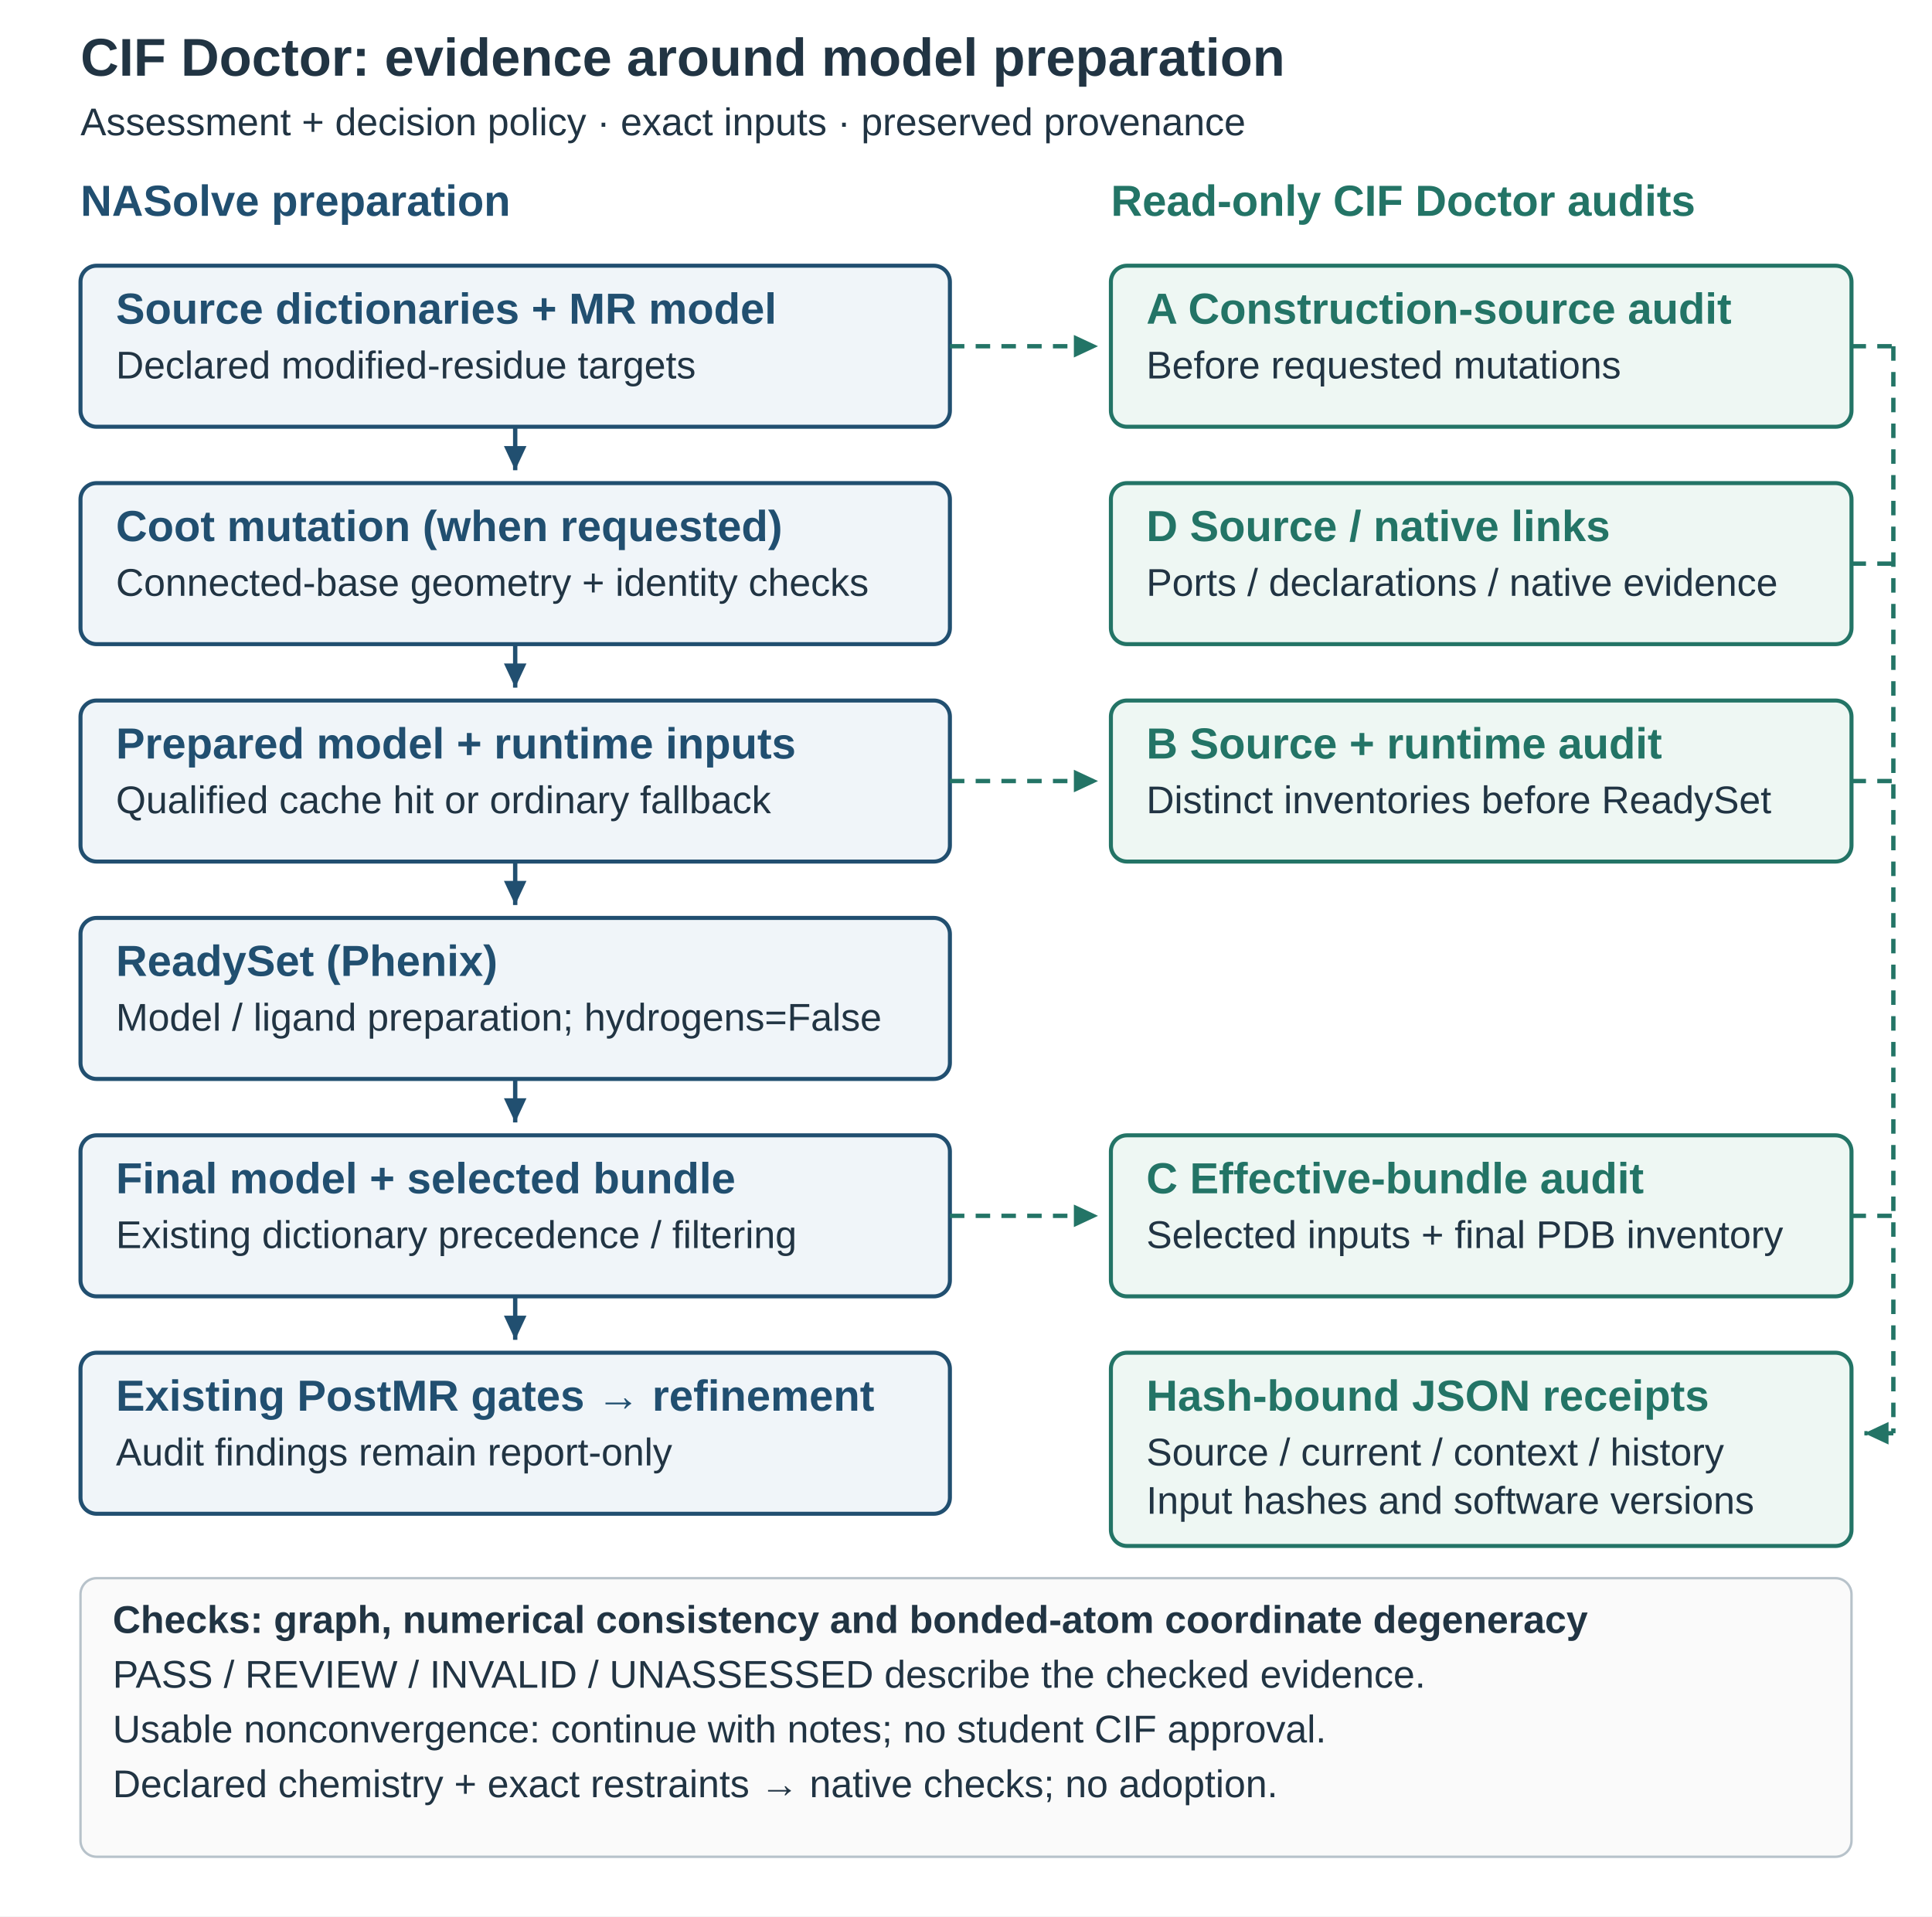
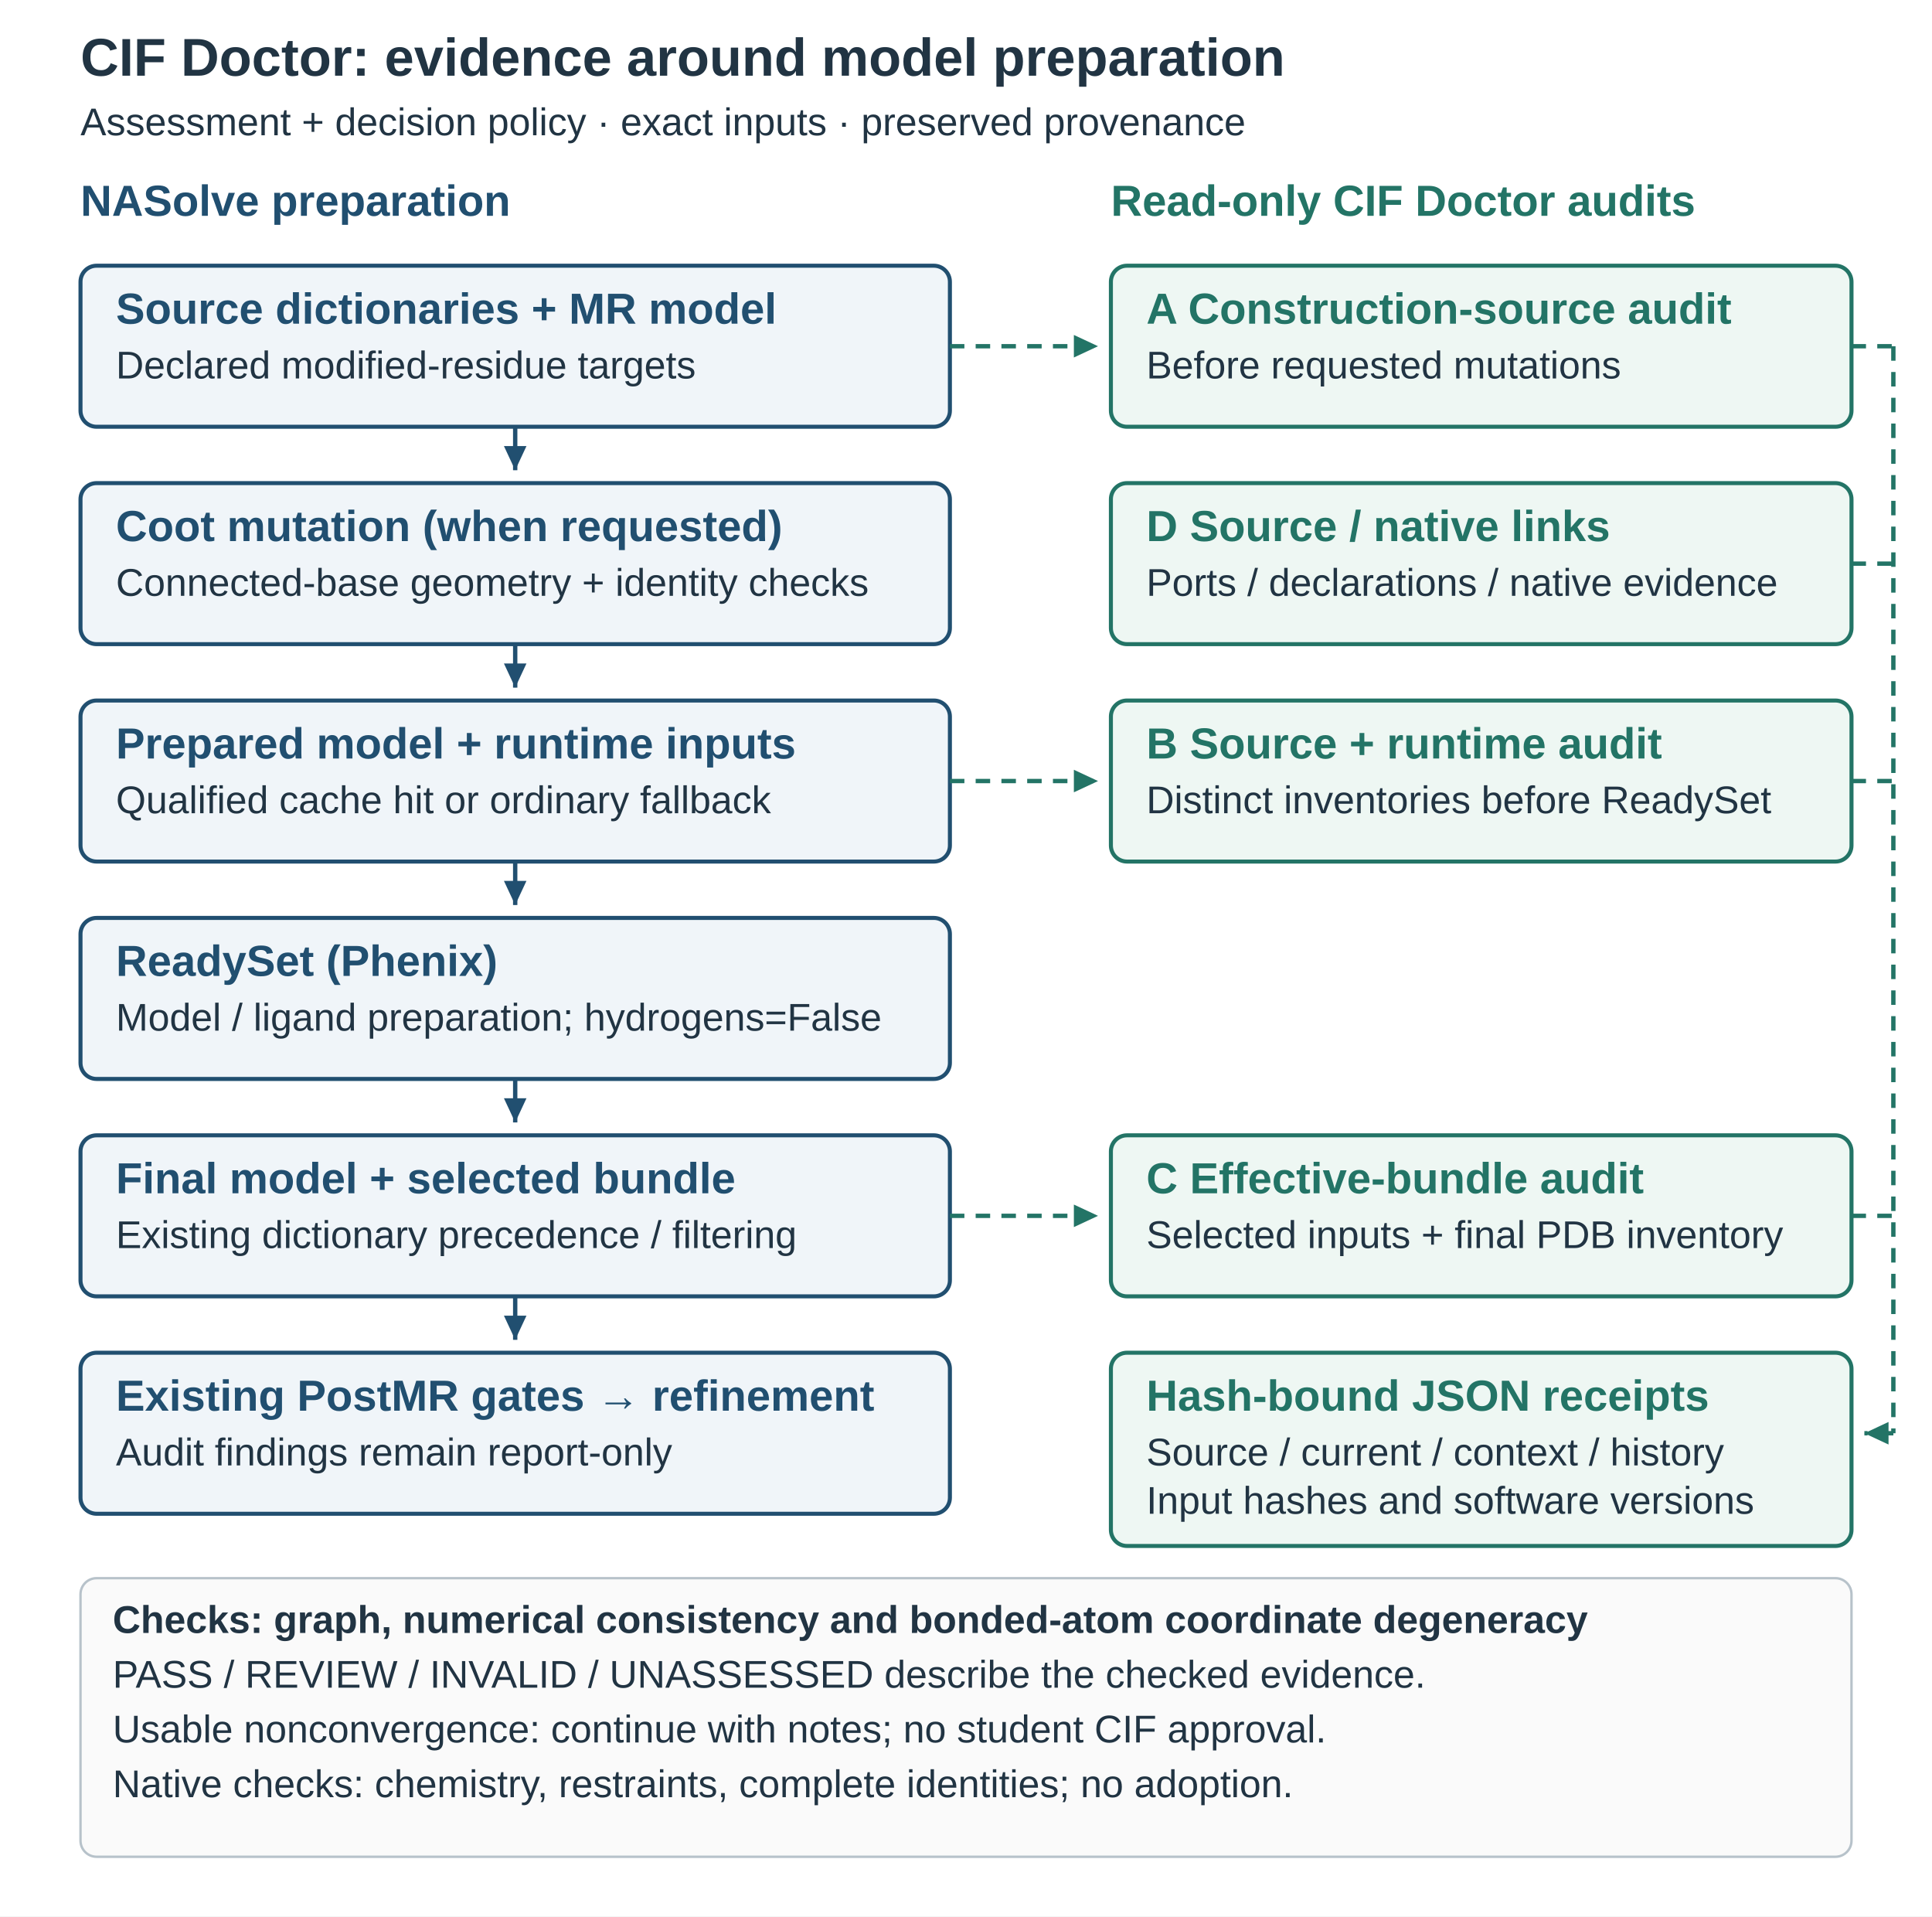
<svg xmlns="http://www.w3.org/2000/svg" width="180mm" height="178.5mm" viewBox="0 0 1200 1190" role="img" aria-labelledby="title description">
  <rect width="1200" height="1190" fill="white" />
  <text x="50" y="47" font-family="Arial, Helvetica, sans-serif" font-size="33" font-weight="bold" fill="#213443" text-anchor="start">CIF Doctor: evidence around model preparation</text>
  <text x="50" y="84" font-family="Arial, Helvetica, sans-serif" font-size="24" font-weight="normal" fill="#213443" text-anchor="start">Assessment + decision policy · exact inputs · preserved provenance</text>
  <text x="50" y="134" font-family="Arial, Helvetica, sans-serif" font-size="27" font-weight="bold" fill="#214f70" text-anchor="start">NASolve preparation</text>
  <text x="690" y="134" font-family="Arial, Helvetica, sans-serif" font-size="27" font-weight="bold" fill="#237466" text-anchor="start">Read-only CIF Doctor audits</text>
  <g id="source-inputs">
    <rect x="50" y="165" width="540" height="100" rx="10" fill="#f0f5f9" stroke="#214f70" stroke-width="2.5" />
    <text x="72" y="201" font-family="Arial, Helvetica, sans-serif" font-size="27" font-weight="bold" fill="#214f70" text-anchor="start">Source dictionaries + MR model</text>
    <text x="72" y="235" font-family="Arial, Helvetica, sans-serif" font-size="24" font-weight="normal" fill="#213443" text-anchor="start">Declared modified-residue targets</text>
  </g>
  <g id="coot-mutation">
    <rect x="50" y="300" width="540" height="100" rx="10" fill="#f0f5f9" stroke="#214f70" stroke-width="2.5" />
    <text x="72" y="336" font-family="Arial, Helvetica, sans-serif" font-size="27" font-weight="bold" fill="#214f70" text-anchor="start">Coot mutation (when requested)</text>
    <text x="72" y="370" font-family="Arial, Helvetica, sans-serif" font-size="24" font-weight="normal" fill="#213443" text-anchor="start">Connected-base geometry + identity checks</text>
  </g>
  <g id="prepared-inputs">
    <rect x="50" y="435" width="540" height="100" rx="10" fill="#f0f5f9" stroke="#214f70" stroke-width="2.5" />
    <text x="72" y="471" font-family="Arial, Helvetica, sans-serif" font-size="27" font-weight="bold" fill="#214f70" text-anchor="start">Prepared model + runtime inputs</text>
    <text x="72" y="505" font-family="Arial, Helvetica, sans-serif" font-size="24" font-weight="normal" fill="#213443" text-anchor="start">Qualified cache hit or ordinary fallback</text>
  </g>
  <g id="readyset">
    <rect x="50" y="570" width="540" height="100" rx="10" fill="#f0f5f9" stroke="#214f70" stroke-width="2.5" />
    <text x="72" y="606" font-family="Arial, Helvetica, sans-serif" font-size="27" font-weight="bold" fill="#214f70" text-anchor="start">ReadySet (Phenix)</text>
    <text x="72" y="640" font-family="Arial, Helvetica, sans-serif" font-size="24" font-weight="normal" fill="#213443" text-anchor="start">Model / ligand preparation; hydrogens=False</text>
  </g>
  <g id="effective-inputs">
    <rect x="50" y="705" width="540" height="100" rx="10" fill="#f0f5f9" stroke="#214f70" stroke-width="2.5" />
    <text x="72" y="741" font-family="Arial, Helvetica, sans-serif" font-size="27" font-weight="bold" fill="#214f70" text-anchor="start">Final model + selected bundle</text>
    <text x="72" y="775" font-family="Arial, Helvetica, sans-serif" font-size="24" font-weight="normal" fill="#213443" text-anchor="start">Existing dictionary precedence / filtering</text>
  </g>
  <g id="postmr-gates">
    <rect x="50" y="840" width="540" height="100" rx="10" fill="#f0f5f9" stroke="#214f70" stroke-width="2.5" />
    <text x="72" y="876" font-family="Arial, Helvetica, sans-serif" font-size="27" font-weight="bold" fill="#214f70" text-anchor="start">Existing PostMR gates → refinement</text>
    <text x="72" y="910" font-family="Arial, Helvetica, sans-serif" font-size="24" font-weight="normal" fill="#213443" text-anchor="start">Audit findings remain report-only</text>
  </g>
  <g id="preparation-flow-0">
    <path d="M 320.0 265.0 L 320.0 292.0" fill="none" stroke="#214f70" stroke-width="2.7" />
    <polygon points="320.0,292.0 313.0,277.0 327.0,277.0" fill="#214f70" />
  </g>
  <g id="preparation-flow-1">
    <path d="M 320.0 400.0 L 320.0 427.0" fill="none" stroke="#214f70" stroke-width="2.7" />
    <polygon points="320.0,427.0 313.0,412.0 327.0,412.0" fill="#214f70" />
  </g>
  <g id="preparation-flow-2">
    <path d="M 320.0 535.0 L 320.0 562.0" fill="none" stroke="#214f70" stroke-width="2.7" />
    <polygon points="320.0,562.0 313.0,547.0 327.0,547.0" fill="#214f70" />
  </g>
  <g id="preparation-flow-3">
    <path d="M 320.0 670.0 L 320.0 697.0" fill="none" stroke="#214f70" stroke-width="2.7" />
    <polygon points="320.0,697.0 313.0,682.0 327.0,682.0" fill="#214f70" />
  </g>
  <g id="preparation-flow-4">
    <path d="M 320.0 805.0 L 320.0 832.0" fill="none" stroke="#214f70" stroke-width="2.7" />
    <polygon points="320.0,832.0 313.0,817.0 327.0,817.0" fill="#214f70" />
  </g>
  <g id="mutation-audit">
    <rect x="690" y="165" width="460" height="100" rx="10" fill="#eef7f3" stroke="#237466" stroke-width="2.5" />
    <text x="712" y="201" font-family="Arial, Helvetica, sans-serif" font-size="27" font-weight="bold" fill="#237466" text-anchor="start">A  Construction-source audit</text>
    <text x="712" y="235" font-family="Arial, Helvetica, sans-serif" font-size="24" font-weight="normal" fill="#213443" text-anchor="start">Before requested mutations</text>
  </g>
  <g id="audit-branch-mutation-audit">
    <path d="M 590.0 215.0 L 599.0 215.0" fill="none" stroke="#237466" stroke-width="2.7" />
    <path d="M 606.0 215.0 L 615.0 215.0" fill="none" stroke="#237466" stroke-width="2.7" />
    <path d="M 622.0 215.0 L 631.0 215.0" fill="none" stroke="#237466" stroke-width="2.7" />
    <path d="M 638.0 215.0 L 647.0 215.0" fill="none" stroke="#237466" stroke-width="2.7" />
    <path d="M 654.0 215.0 L 663.0 215.0" fill="none" stroke="#237466" stroke-width="2.7" />
    <path d="M 670.0 215.0 L 679.0 215.0" fill="none" stroke="#237466" stroke-width="2.7" />
    <polygon points="682.0,215.0 667.0,222.0 667.0,208.0" fill="#237466" />
  </g>
  <g id="source-runtime-audit">
    <rect x="690" y="435" width="460" height="100" rx="10" fill="#eef7f3" stroke="#237466" stroke-width="2.5" />
    <text x="712" y="471" font-family="Arial, Helvetica, sans-serif" font-size="27" font-weight="bold" fill="#237466" text-anchor="start">B  Source + runtime audit</text>
    <text x="712" y="505" font-family="Arial, Helvetica, sans-serif" font-size="24" font-weight="normal" fill="#213443" text-anchor="start">Distinct inventories before ReadySet</text>
  </g>
  <g id="audit-branch-source-runtime-audit">
    <path d="M 590.0 485.0 L 599.0 485.0" fill="none" stroke="#237466" stroke-width="2.7" />
    <path d="M 606.0 485.0 L 615.0 485.0" fill="none" stroke="#237466" stroke-width="2.7" />
    <path d="M 622.0 485.0 L 631.0 485.0" fill="none" stroke="#237466" stroke-width="2.7" />
    <path d="M 638.0 485.0 L 647.0 485.0" fill="none" stroke="#237466" stroke-width="2.7" />
    <path d="M 654.0 485.0 L 663.0 485.0" fill="none" stroke="#237466" stroke-width="2.7" />
    <path d="M 670.0 485.0 L 679.0 485.0" fill="none" stroke="#237466" stroke-width="2.7" />
    <polygon points="682.0,485.0 667.0,492.0 667.0,478.0" fill="#237466" />
  </g>
  <g id="effective-audit">
    <rect x="690" y="705" width="460" height="100" rx="10" fill="#eef7f3" stroke="#237466" stroke-width="2.5" />
    <text x="712" y="741" font-family="Arial, Helvetica, sans-serif" font-size="27" font-weight="bold" fill="#237466" text-anchor="start">C  Effective-bundle audit</text>
    <text x="712" y="775" font-family="Arial, Helvetica, sans-serif" font-size="24" font-weight="normal" fill="#213443" text-anchor="start">Selected inputs + final PDB inventory</text>
  </g>
  <g id="audit-branch-effective-audit">
    <path d="M 590.0 755.0 L 599.0 755.0" fill="none" stroke="#237466" stroke-width="2.7" />
    <path d="M 606.0 755.0 L 615.0 755.0" fill="none" stroke="#237466" stroke-width="2.7" />
    <path d="M 622.0 755.0 L 631.0 755.0" fill="none" stroke="#237466" stroke-width="2.7" />
    <path d="M 638.0 755.0 L 647.0 755.0" fill="none" stroke="#237466" stroke-width="2.7" />
    <path d="M 654.0 755.0 L 663.0 755.0" fill="none" stroke="#237466" stroke-width="2.7" />
    <path d="M 670.0 755.0 L 679.0 755.0" fill="none" stroke="#237466" stroke-width="2.7" />
    <polygon points="682.0,755.0 667.0,762.0 667.0,748.0" fill="#237466" />
  </g>
  <g id="catalogue-census">
    <rect x="690" y="300" width="460" height="100" rx="10" fill="#eef7f3" stroke="#237466" stroke-width="2.5" />
    <text x="712" y="336" font-family="Arial, Helvetica, sans-serif" font-size="27" font-weight="bold" fill="#237466" text-anchor="start">D  Source / native links</text>
    <text x="712" y="370" font-family="Arial, Helvetica, sans-serif" font-size="24" font-weight="normal" fill="#213443" text-anchor="start">Ports / declarations / native evidence</text>
  </g>
  <g id="catalogue-to-receipts">
    <path d="M 1150.0 350.0 L 1159.0 350.0" fill="none" stroke="#237466" stroke-width="2.7" />
    <path d="M 1166.0 350.0 L 1175.0 350.0" fill="none" stroke="#237466" stroke-width="2.7" />
  </g>
  <g id="json-receipts">
    <rect x="690" y="840" width="460" height="120" rx="10" fill="#eef7f3" stroke="#237466" stroke-width="2.5" />
    <text x="712" y="876" font-family="Arial, Helvetica, sans-serif" font-size="27" font-weight="bold" fill="#237466" text-anchor="start">Hash-bound JSON receipts</text>
    <text x="712" y="910" font-family="Arial, Helvetica, sans-serif" font-size="24" font-weight="normal" fill="#213443" text-anchor="start">Source / current / context / history</text>
    <text x="712" y="940" font-family="Arial, Helvetica, sans-serif" font-size="24" font-weight="normal" fill="#213443" text-anchor="start">Input hashes and software versions</text>
  </g>
  <g id="mutation-to-receipts">
    <path d="M 1150.0 215.0 L 1159.0 215.0" fill="none" stroke="#237466" stroke-width="2.7" />
    <path d="M 1166.0 215.0 L 1175.0 215.0" fill="none" stroke="#237466" stroke-width="2.7" />
    <path d="M 1176.0 215.0 L 1176.0 224.0" fill="none" stroke="#237466" stroke-width="2.7" />
    <path d="M 1176.0 231.0 L 1176.0 240.0" fill="none" stroke="#237466" stroke-width="2.7" />
    <path d="M 1176.0 247.0 L 1176.0 256.0" fill="none" stroke="#237466" stroke-width="2.7" />
    <path d="M 1176.0 263.0 L 1176.0 272.0" fill="none" stroke="#237466" stroke-width="2.7" />
    <path d="M 1176.0 279.0 L 1176.0 288.0" fill="none" stroke="#237466" stroke-width="2.7" />
    <path d="M 1176.0 295.0 L 1176.0 304.0" fill="none" stroke="#237466" stroke-width="2.7" />
    <path d="M 1176.0 311.0 L 1176.0 320.0" fill="none" stroke="#237466" stroke-width="2.7" />
    <path d="M 1176.0 327.0 L 1176.0 336.0" fill="none" stroke="#237466" stroke-width="2.7" />
    <path d="M 1176.0 343.0 L 1176.0 352.0" fill="none" stroke="#237466" stroke-width="2.7" />
    <path d="M 1176.0 359.0 L 1176.0 368.0" fill="none" stroke="#237466" stroke-width="2.7" />
    <path d="M 1176.0 375.0 L 1176.0 384.0" fill="none" stroke="#237466" stroke-width="2.7" />
    <path d="M 1176.0 391.0 L 1176.0 400.0" fill="none" stroke="#237466" stroke-width="2.7" />
    <path d="M 1176.0 407.0 L 1176.0 416.0" fill="none" stroke="#237466" stroke-width="2.7" />
    <path d="M 1176.0 423.0 L 1176.0 432.0" fill="none" stroke="#237466" stroke-width="2.7" />
    <path d="M 1176.0 439.0 L 1176.0 448.0" fill="none" stroke="#237466" stroke-width="2.7" />
    <path d="M 1176.0 455.0 L 1176.0 464.0" fill="none" stroke="#237466" stroke-width="2.7" />
    <path d="M 1176.0 471.0 L 1176.0 480.0" fill="none" stroke="#237466" stroke-width="2.7" />
    <path d="M 1176.0 487.0 L 1176.0 496.0" fill="none" stroke="#237466" stroke-width="2.7" />
    <path d="M 1176.0 503.0 L 1176.0 512.0" fill="none" stroke="#237466" stroke-width="2.7" />
    <path d="M 1176.0 519.0 L 1176.0 528.0" fill="none" stroke="#237466" stroke-width="2.7" />
    <path d="M 1176.0 535.0 L 1176.0 544.0" fill="none" stroke="#237466" stroke-width="2.7" />
    <path d="M 1176.0 551.0 L 1176.0 560.0" fill="none" stroke="#237466" stroke-width="2.7" />
    <path d="M 1176.0 567.0 L 1176.0 576.0" fill="none" stroke="#237466" stroke-width="2.7" />
    <path d="M 1176.0 583.0 L 1176.0 592.0" fill="none" stroke="#237466" stroke-width="2.7" />
    <path d="M 1176.0 599.0 L 1176.0 608.0" fill="none" stroke="#237466" stroke-width="2.7" />
    <path d="M 1176.0 615.0 L 1176.0 624.0" fill="none" stroke="#237466" stroke-width="2.7" />
    <path d="M 1176.0 631.0 L 1176.0 640.0" fill="none" stroke="#237466" stroke-width="2.7" />
    <path d="M 1176.0 647.0 L 1176.0 656.0" fill="none" stroke="#237466" stroke-width="2.7" />
    <path d="M 1176.0 663.0 L 1176.0 672.0" fill="none" stroke="#237466" stroke-width="2.7" />
    <path d="M 1176.0 679.0 L 1176.0 688.0" fill="none" stroke="#237466" stroke-width="2.7" />
    <path d="M 1176.0 695.0 L 1176.0 704.0" fill="none" stroke="#237466" stroke-width="2.7" />
    <path d="M 1176.0 711.0 L 1176.0 720.0" fill="none" stroke="#237466" stroke-width="2.7" />
    <path d="M 1176.0 727.0 L 1176.0 736.0" fill="none" stroke="#237466" stroke-width="2.7" />
    <path d="M 1176.0 743.0 L 1176.0 752.0" fill="none" stroke="#237466" stroke-width="2.7" />
    <path d="M 1176.0 759.0 L 1176.0 768.0" fill="none" stroke="#237466" stroke-width="2.7" />
    <path d="M 1176.0 775.0 L 1176.0 784.0" fill="none" stroke="#237466" stroke-width="2.7" />
    <path d="M 1176.0 791.0 L 1176.0 800.0" fill="none" stroke="#237466" stroke-width="2.7" />
    <path d="M 1176.0 807.0 L 1176.0 816.0" fill="none" stroke="#237466" stroke-width="2.7" />
    <path d="M 1176.0 823.0 L 1176.0 832.0" fill="none" stroke="#237466" stroke-width="2.7" />
    <path d="M 1176.0 839.0 L 1176.0 848.0" fill="none" stroke="#237466" stroke-width="2.7" />
    <path d="M 1176.0 855.0 L 1176.0 864.0" fill="none" stroke="#237466" stroke-width="2.7" />
    <path d="M 1176.0 871.0 L 1176.0 880.0" fill="none" stroke="#237466" stroke-width="2.7" />
    <path d="M 1176.0 887.0 L 1176.0 890.0" fill="none" stroke="#237466" stroke-width="2.7" />
    <path d="M 1176.0 890.0 L 1167.0 890.0" fill="none" stroke="#237466" stroke-width="2.7" />
    <path d="M 1160.0 890.0 L 1158.0 890.0" fill="none" stroke="#237466" stroke-width="2.7" />
    <polygon points="1158.0,890.0 1173.0,883.0 1173.0,897.0" fill="#237466" />
  </g>
  <g id="source-to-receipts">
    <path d="M 1150.0 485.0 L 1159.0 485.0" fill="none" stroke="#237466" stroke-width="2.7" />
    <path d="M 1166.0 485.0 L 1175.0 485.0" fill="none" stroke="#237466" stroke-width="2.7" />
  </g>
  <g id="effective-to-receipts">
    <path d="M 1150.0 755.0 L 1159.0 755.0" fill="none" stroke="#237466" stroke-width="2.7" />
    <path d="M 1166.0 755.0 L 1175.0 755.0" fill="none" stroke="#237466" stroke-width="2.7" />
  </g>
  <g id="scope-notes">
    <rect x="50" y="980" width="1100" height="173" rx="10" fill="#fafafa" stroke="#b7c2ca" stroke-width="1.5" />
    <text x="70" y="1014" font-family="Arial, Helvetica, sans-serif" font-size="24" font-weight="bold" fill="#213443" text-anchor="start">Checks: graph, numerical consistency and bonded-atom coordinate degeneracy</text>
    <text x="70" y="1048" font-family="Arial, Helvetica, sans-serif" font-size="24" font-weight="normal" fill="#213443" text-anchor="start">PASS / REVIEW / INVALID / UNASSESSED describe the checked evidence.</text>
    <text x="70" y="1082" font-family="Arial, Helvetica, sans-serif" font-size="24" font-weight="normal" fill="#213443" text-anchor="start">Usable nonconvergence: continue with notes; no student CIF approval.</text>
-     <text x="70" y="1116" font-family="Arial, Helvetica, sans-serif" font-size="24" font-weight="normal" fill="#213443" text-anchor="start">Declared chemistry + exact restraints → native checks; no adoption.</text>
+     <text x="70" y="1116" font-family="Arial, Helvetica, sans-serif" font-size="24" font-weight="normal" fill="#213443" text-anchor="start">Native checks: chemistry, restraints, complete identities; no adoption.</text>
  </g>
</svg>
